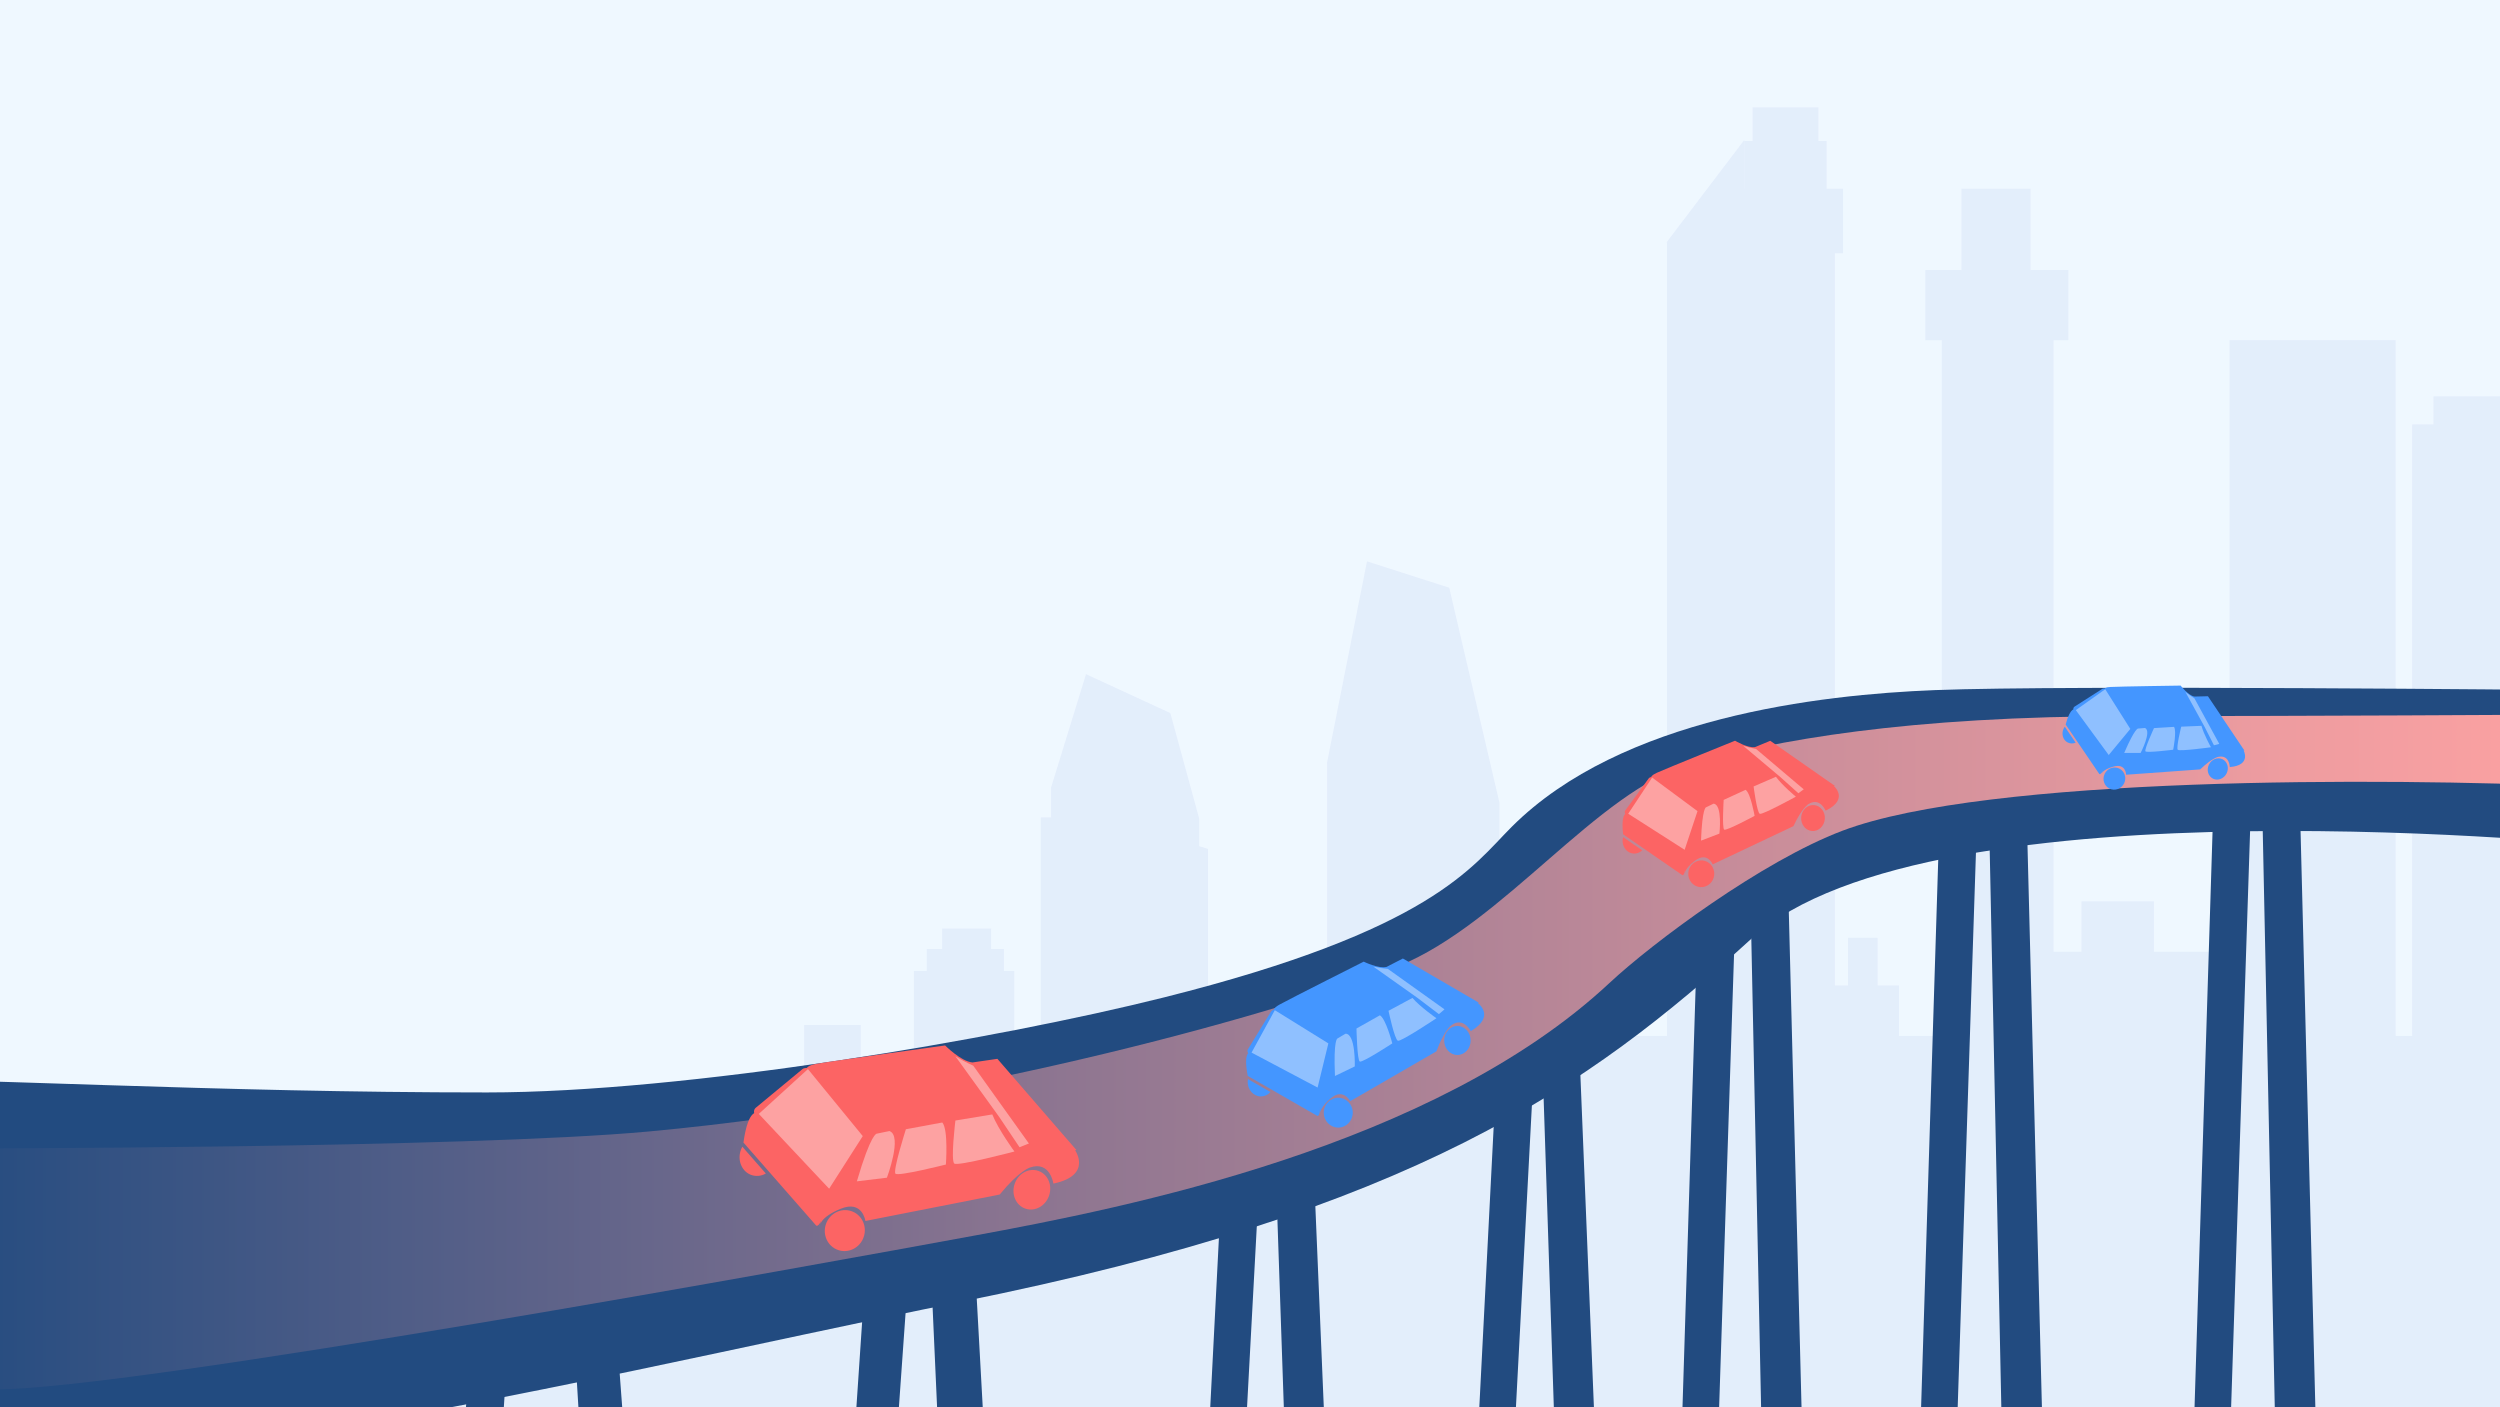
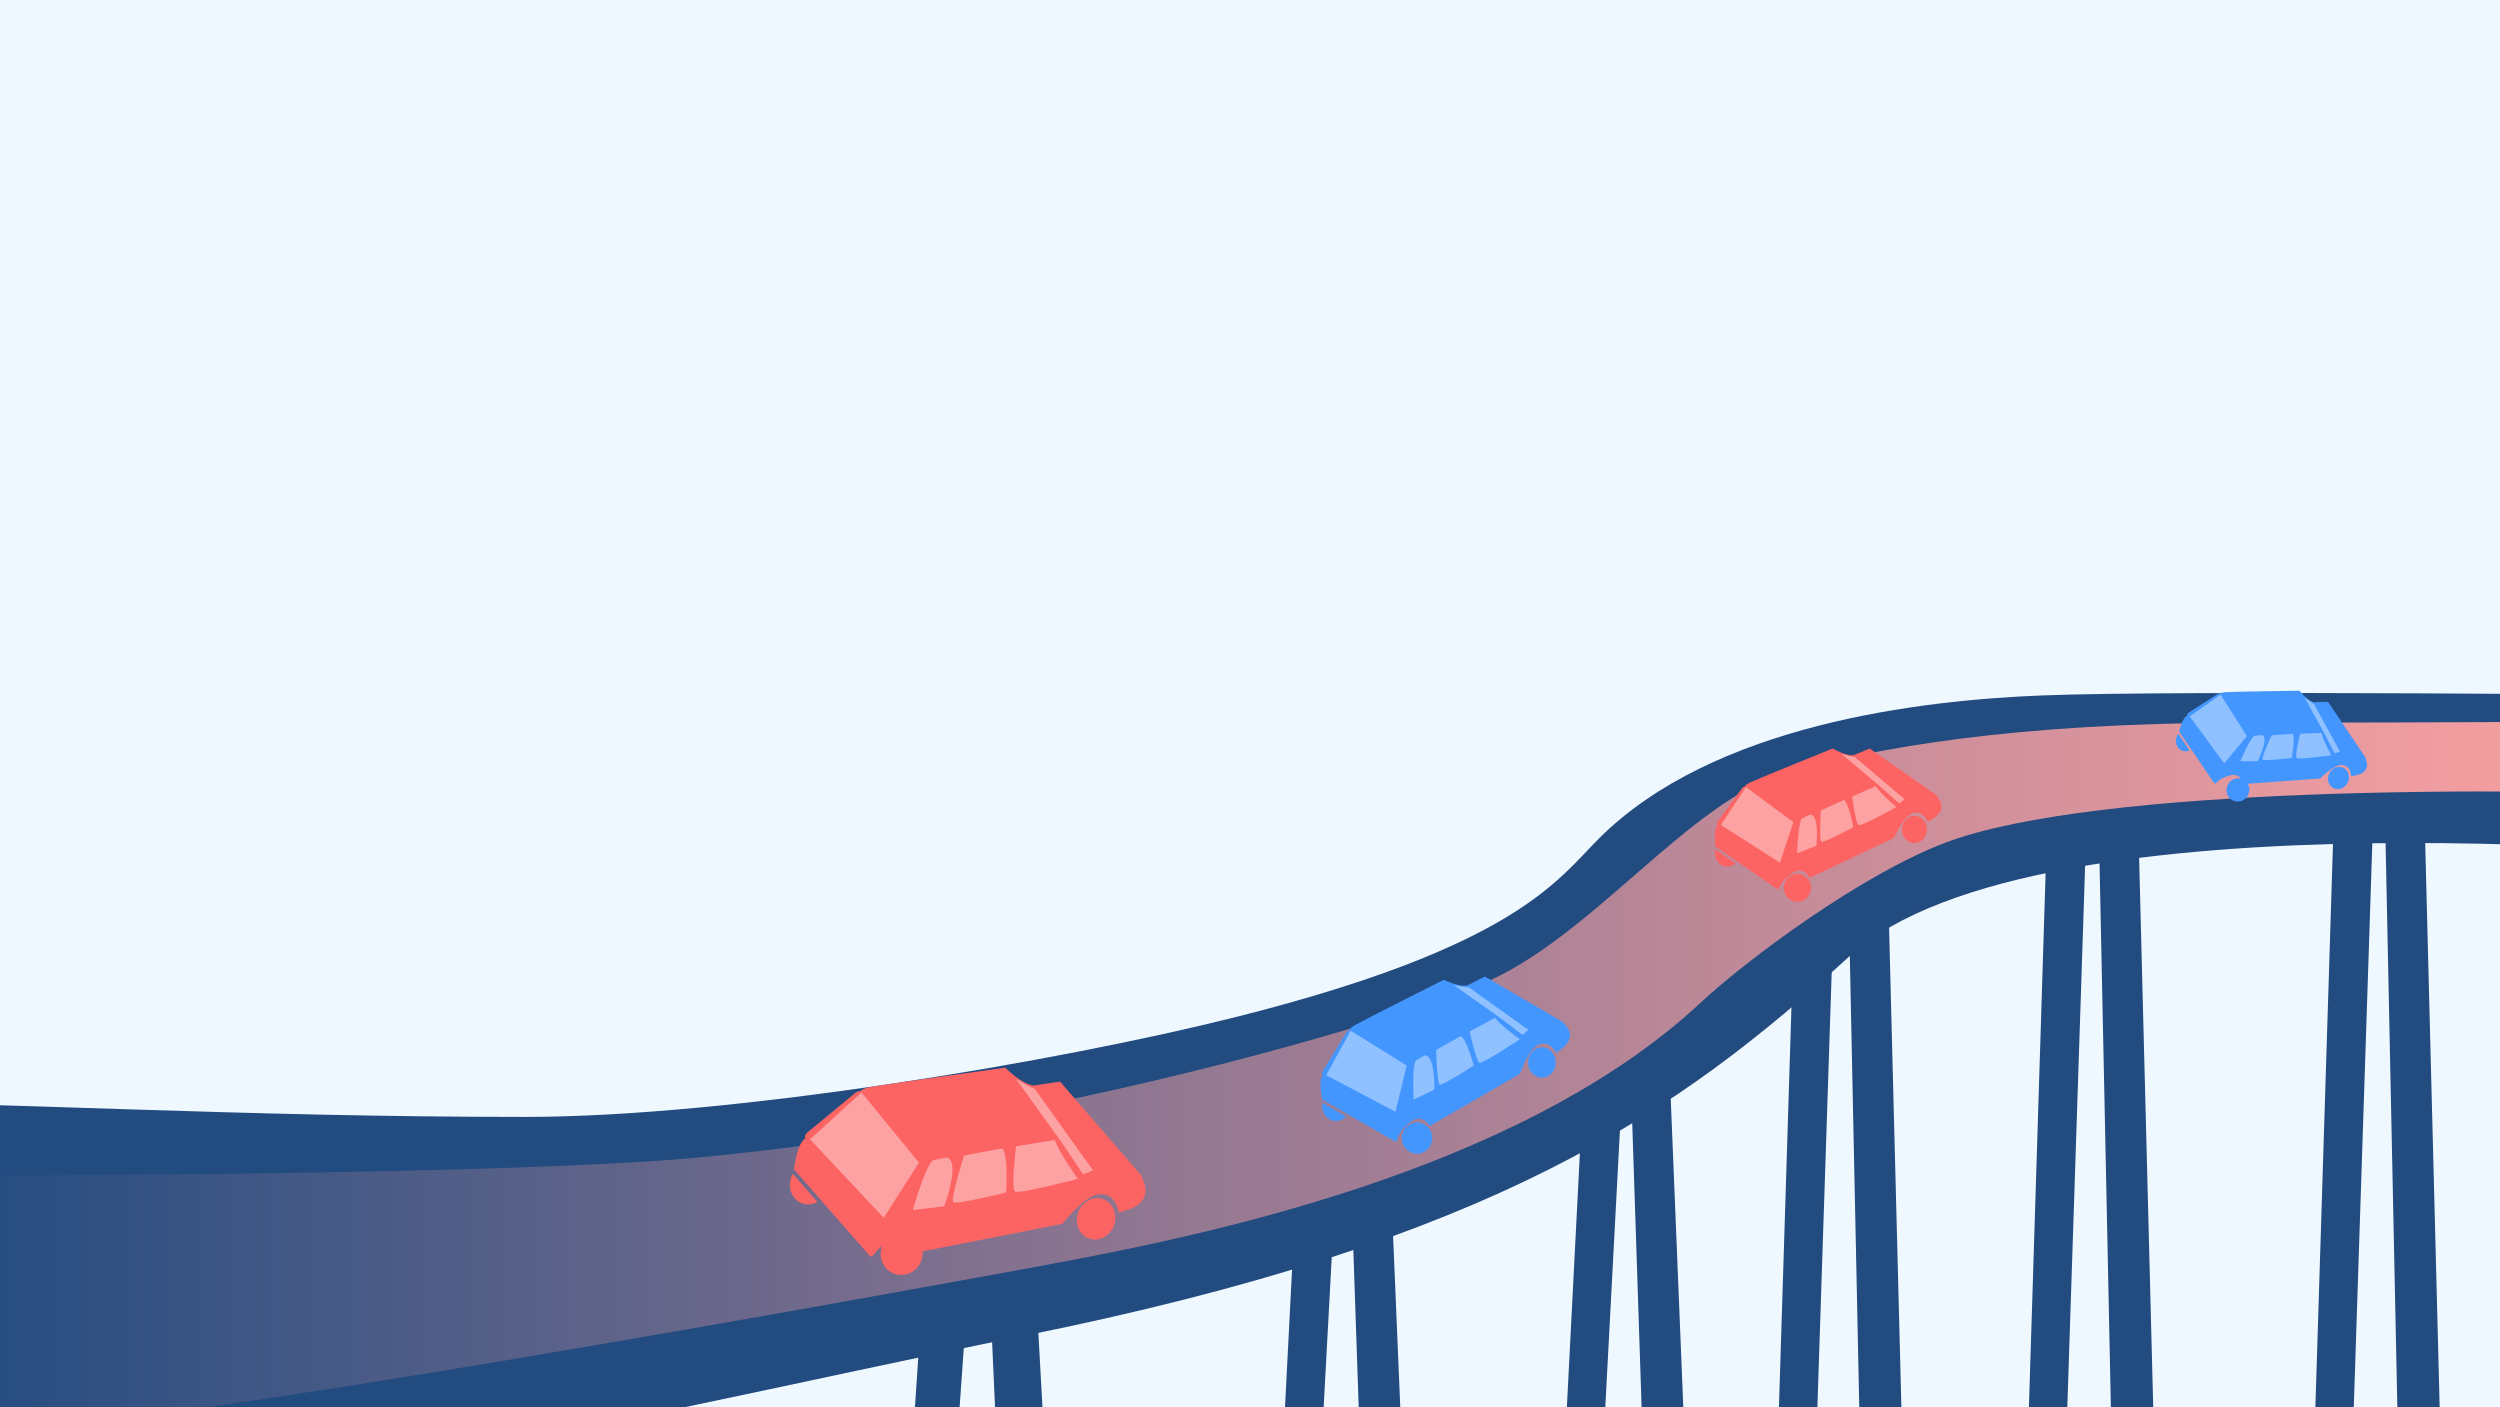
<svg xmlns="http://www.w3.org/2000/svg" id="Layer_1" data-name="Layer 1" viewBox="0 0 1920 1080">
  <defs>
-     <style>.cls-1{fill:#eff8ff;}.cls-2{fill:#566ed1;opacity:0.08;}.cls-3{fill:#224b80;}.cls-4{fill:url(#linear-gradient);}.cls-5{fill:#4496ff;}.cls-6{fill:#8fc0ff;}.cls-7{fill:#fc6464;}.cls-8{fill:#fda2a2;}</style>
-     <linearGradient id="linear-gradient" x1="-58.67" y1="807.94" x2="1980" y2="807.94" gradientUnits="userSpaceOnUse">
+     <style>.cls-1{fill:#eff8ff;}.cls-2{fill:#224b80;}.cls-3{fill:url(#linear-gradient);}.cls-4{fill:#4496ff;}.cls-5{fill:#8fc0ff;}.cls-6{fill:#fc6464;}.cls-7{fill:#fda2a2;}</style>
+     <linearGradient id="linear-gradient" x1="-49.85" y1="825.26" x2="2085.86" y2="825.26" gradientUnits="userSpaceOnUse">
      <stop offset="0" stop-color="#224b80" />
      <stop offset="0.08" stop-color="#365383" />
      <stop offset="0.41" stop-color="#8a7490" />
      <stop offset="0.69" stop-color="#c88d9a" />
      <stop offset="0.89" stop-color="#ee9ca0" />
      <stop offset="1" stop-color="#fda2a2" />
    </linearGradient>
  </defs>
  <rect id="sky" class="cls-1" x="-106" y="-45" width="2109" height="1284" />
-   <path class="cls-2" d="M7330.43,955.13V924.81h-15.15v30.32H7308V914.7h-59.91v19.09h-7.25V914.7h-15.8v19.09h-7.24V841.71H7183.6v50.53h-21.07v13.48h-44.77V588.07h.22l-31.09-41v19.45h-.08V547.48h-3.29V534h-26.33v13.48h-3.3v19.09h-6.58V592.4h3.29V748.16c-11.45-7.46-26-13.78-42.79-19.21V627.21h6.58V599.13H6999.9V566.57h-27.65v32.56h-15.14v28.08H6963v90.08c-22.16-4.7-46.09-8.56-70.45-12v-78.1h-66.5v69.57l-6.58-.8V660.9h-8.56V649.67h-63.87V660.9h-7.24v24.46c-2.39-.27-4.8-.53-7.24-.76V523.9h.48l-8.45-27-41.29-50.6-37.1,43.22-10.58,34.35h.15V684.15q-10.83.71-22,1.67a18.27,18.27,0,0,0-9.29.84q-10.28,1-20.75,2.16V610c0-.29,0-.58,0-.87s0-.5,0-.74v-2.5h-.26c-2.34-12.7-19.45-12-30.59-.59a61.68,61.68,0,0,0-17,41.26,8.63,8.63,0,0,0,0,.89h-.22V695l-1.4.2c-5.39-3.24-13.6-2.12-20.3,3.07q-20.88,3.27-42.16,7v-50H6460v-24l.15-.15V608.55l-19.41-36.63h-14.38l-12.44,25V621.6h-17.78v98.09L6384.87,722v-8.3h-131v36.49l-25.69,5.71v-56c0-.46,0-.93,0-1.4,0-20.46-7.33-38-17.77-45.38V632.61c0-8.13-3-15-7.26-17.67V597.07h-8.67v18.7c-3.63,3.08-6.13,9.45-6.13,16.84v20.72c-10.2,7.55-17.28,25-17.15,45.12v.42h-.06v69.57c-24.14,5.26-47.48,10.22-69.69,14.67L6067,754.39V718.31h-11.23v36.07l-55.11,46q-14.82,1.88-28,2.93L5968.35,792h-16.68V698.87h-.05v-.42c.13-20.15-7-37.57-17.16-45.12V632.61c0-7.39-2.5-13.76-6.13-16.84v-18.7h-8.66v17.87c-4.24,2.63-7.27,9.54-7.27,17.67v20.46c-10.43,7.38-17.77,24.92-17.77,45.38,0,.33,0,.66,0,1V792h-13.91v3.8q-14-1.89-29.15-3.12V593.55h0L5813,428.39l-63.12-20.24L5719.09,563.2l.16,0V791.73c-29.6,1.47-60.31,3.88-91.52,7V629l-6.8-2.16V605.29l-.08,0-22.05-80.61-64.73-29.86v0l-.17-.08.07.41-26.87,87.18h42.79v0l.12,0h-42.74v22.46h-7.9V815.54q-10.23,1.62-20.41,3.3V722.67H5471V705.82h-9.87V690.1h-37.53v15.72h-11.85v16.85h-9.88V832.76q-16.34,3.21-32.26,6.54v-47h-8.56V764.22h-43.45V850.8c-24.46,5.71-47.69,11.57-69.24,17.47-62.6,17.12-137.56,20.05-213.76,14.93V780.53H4884.3v83.6q-8.91-1.59-17.68-3.28V750.37h-42.95V720.21H4734V524.14h-83.37V578h-16.43V750.37h-12.63V720.21h-49.26V444.42h-18.95V412.11H4530.6V381.94h-72v30.17h-19v32.31h-15.16V873.18h-39.15v-655h-15.16V175.11h-82l.22-.08,0,.07h82.09L4318.92,7.84l.14-.78-.33.16,0-.06,0,.07L4194.5,64.52l-42.29,154.66-.15,0v41.35L4139,264.73V597.4h-115V756.84h-16.42V698.66h-27.8v58.18h-16.42V138.57l.3-.1L3904.6-159l-121.1,38.84-74,316.87h0V746.06h-15.16V705.13h-40.77V577.44H3626.9V399.87c0-.63,0-1.26,0-1.9,0-39.26-14.08-72.91-34.09-87.07V271.64c0-15.6-5.81-28.85-13.94-33.89V203.46h-16.63v35.88c-7,5.91-11.75,18.14-11.75,32.3V311.4c-19.57,14.49-33.16,47.9-32.92,86.57v.8h-.09V577.43h-32L3466,629,3317.74,505.27v-69.2h-21.55v69.21L3148,629l-19.52-51.57h-32V398.77h-.11c0-.27,0-.53,0-.8.24-38.67-13.35-72.08-32.92-86.57V271.64c0-14.16-4.8-26.39-11.76-32.3V203.46H3035v34.29c-8.12,5-13.93,18.29-13.93,33.89V310.9c-20,14.16-34.1,47.81-34.1,87.07,0,.91,0,1.8,0,2.7V577.44h-26.69V746.06h-22.59V427.19H2686.37V746.06h-21.61V250.51h-34.11V203.12l-23.87-47.92h-27.6L2542,225.49v43.34l.27.28v46h-22.74V720.21H2498V679.27h-15.16v40.94h-10.11V476.74h-.15c.08-23.74-7.82-53-28.68-74.4-14.62-15-35.52-18.24-47-8.73V300.07h-.41c0-.56.06-1.11,0-1.69-.42-24.59-9.61-55.54-32.67-79.17-21.38-21.92-54.2-23.24-58.69,1.14h-.5v4.78c0,.48,0,.93,0,1.42s0,1.12,0,1.68V421.09a97.76,97.76,0,0,0-21.25-33.83c-20.93-21.45-54.76-18.9-55.22,10.8a119.72,119.72,0,0,0,1.31,20.51H2229V720.21h-24V63.08h.3l-20.31-65.9-71.18-82.92-79.21,97.07-16.21,51.75h.92v810.1h-13.9V325.92h-13.89V304.38H1868.94v21.54h-16.42V922.74h0V795.62h-12.64V261.29H1712.3V731h-58.11V692.2h-55.58V731h-21.47V261.29h11.37V207.42h-29.06V144.94h-53v62.48h-27.79v53.87h12.63V795.62H1458.4V756.84H1442V720.21h-22.74v36.63h-10.1V194.5h6.32V144.94h-12.64V108.31h-6.31V82.46H1346v25.85h-6.32v36.63h-.15V107.63l-59.65,78.56h.43V795.62H1248V697.21c-3-9.24-7.79-16.63-13.54-20.88V655.61c0-7.39-2.5-13.76-6.13-16.84v-18.7h-8.66v17.87c-4.24,2.63-7.27,9.54-7.27,17.67v20.46c-10.43,7.38-17.77,24.92-17.77,45.38,0,.33,0,.66,0,1V815h-13.91v3.8q-14-1.89-29.15-3.12V616.55h0L1113,451.39l-63.12-20.24L1019.09,586.2l.16,0V814.73c-29.6,1.47-60.31,3.88-91.52,7V652l-6.8-2.16V628.29l-.08,0L898.8,547.65l-64.73-29.86v0l-.17-.08.07.41-26.87,87.18h42.79v0l.12,0H807.24v22.46h-7.9V838.54q-10.23,1.62-20.41,3.3V745.67H771V728.82h-9.87V713.1H723.62v15.72H711.77v16.85h-9.88V855.76q-16.33,3.21-32.26,6.54v-47h-8.56V787.22H617.62V873.8c-24.46,5.71-47.69,11.57-69.24,17.47-9.2,2.51-18.68,4.7-28.38,6.63V896H-203.53q-3.72.78-7.47,1.5v247H517v1h729v66H5087.63V1028.31h-50.48v-53.5l122.45,2.61V1027h-26.31v95.46H7256V1027H7241.5V975.34h139.62V955.13Z" />
-   <path id="Path_5" data-name="Path 5" class="cls-3" d="M1737.11,605.82l28.3-22.82,15.34,597.33-31.9-11.86Z" />
-   <path id="Path_6" data-name="Path 6" class="cls-3" d="M1729.15,605.66l-28.29-18.81-18.57,593.48,28.29-10.76Z" />
-   <path id="Path_5-2" data-name="Path 5" class="cls-3" d="M1527.11,605.82l28.3-22.82,15.34,597.33-31.9-11.86Z" />
-   <path id="Path_6-2" data-name="Path 6" class="cls-3" d="M1519.15,605.66l-28.29-18.81-18.57,593.48,28.29-10.76Z" />
-   <path id="Path_5-3" data-name="Path 5" class="cls-3" d="M1343.11,629.82l28.3-22.82,15.34,597.33-31.9-11.86Z" />
-   <path id="Path_6-3" data-name="Path 6" class="cls-3" d="M1335.15,629.66l-28.29-18.81-18.57,593.48,28.29-10.76Z" />
-   <path id="Path_5-4" data-name="Path 5" class="cls-3" d="M978.11,850.57l28.3-13.94,15.34,364.7-31.9-7.24Z" />
-   <path id="Path_6-4" data-name="Path 6" class="cls-3" d="M970.15,850.47,941.86,839l-18.57,362.35,28.29-6.57Z" />
-   <path id="Path_5-5" data-name="Path 5" class="cls-3" d="M711.86,906.55l32.6-12.23,17.66,320.06L725.39,1208Z" />
-   <path id="Path_6-5" data-name="Path 6" class="cls-3" d="M702.7,906.46l-32.59-10.08-21.38,318,32.58-5.76Z" />
-   <path id="Path_5-6" data-name="Path 5" class="cls-3" d="M161.26,1007.93l32.39-7.73,17.55,202.3-36.5-4Z" />
-   <path id="Path_6-6" data-name="Path 6" class="cls-3" d="M143.7,940.79l-34-8.57L87.4,1202.5l34-4.89Z" />
-   <path id="Path_5-7" data-name="Path 5" class="cls-3" d="M438.43,985.49l31.65-8.77,17.14,229.42-35.66-4.55Z" />
-   <path id="Path_6-7" data-name="Path 6" class="cls-3" d="M397.81,915.52l-29-9.67-19.06,304.9,29-5.53Z" />
-   <path id="Path_5-8" data-name="Path 5" class="cls-3" d="M1213.41,817.63l15.34,376.7-31.9-7.24-11.74-355.52" />
-   <path id="Path_6-8" data-name="Path 6" class="cls-3" d="M1148.86,832l-18.57,362.35,28.29-6.57,18.57-351.29" />
-   <path class="cls-3" d="M1161,635c-30.44,30.44-61,79.28-267,131-128.63,32.29-367.48,73-520,73-212,0-376-10.69-580-13-22.56,52.75-15.44,223.25-38,276,202.76,82.42,681.66-42,981-102,349-70,482-164,608-279,137.62-125.6,659-71,659-71l-34-120s-382-4-484,0C1397.44,533.47,1245,551,1161,635Z" />
-   <path class="cls-4" d="M-34,882s391.39,0,532-13c249-23,497.61-95.06,576-127,81-33,153-135,224-155,64.64-18.21,165-37,337-37,131,0,322-1.12,322-1.12L1980,604c-148-6.79-454-8-565,34-61.65,23.33-145.6,85.82-179,117C1101,881,864,927.67,748,949S97,1068-4,1067C-106,1066-34,882-34,882Z" />
-   <path class="cls-5" d="M958.42,828.73a12.14,12.14,0,0,0-.2,2.19c0,6.16,4.56,11.15,10.17,11.15a9.73,9.73,0,0,0,7.31-3.41Z" />
-   <ellipse class="cls-5" cx="1027.77" cy="854.52" rx="11.15" ry="11.48" />
-   <ellipse class="cls-5" cx="1119.29" cy="799.08" rx="10.17" ry="11.15" />
-   <path class="cls-5" d="M1087.81,764.78l-67.63,36.54L980.59,778s-6.48-1.77,2.28-6.59,64.46-32.87,64.46-32.87,11.3,5.58,17.51,4.06l12.58-6.47L1135.65,770l-20.05,13.07S1104.56,788.51,1087.81,764.78Z" />
-   <path class="cls-5" d="M1134.38,769.85s15.1,10.28-4.82,22.08c0,0-5.84-11.54-15.23-4.31,0,0-5.07,3.42-11.16,19.79l-66.24,38.33s-5.33-10.66-15.23-2-8,13.32-8,13.32l-2-21.95,8.51-35.79,67-37.3,23.09,17.76Z" />
-   <path class="cls-5" d="M976.14,776.86l-17.66,28.85a2.75,2.75,0,0,0,1.12,3.89l51.2,25.3a2.74,2.74,0,0,0,3.9-1.91l6.77-33.29a2.75,2.75,0,0,0-1.31-2.92l-37.78-21.94a2.77,2.77,0,0,0-2.46-.15l-2.52,1.08A2.74,2.74,0,0,0,976.14,776.86Z" />
-   <path class="cls-6" d="M1103.17,782s-12.57-8.75-18.4-15.6l-18.4,9.89s4.69,22.21,7.23,23S1103.17,782,1103.17,782Z" />
-   <path class="cls-6" d="M1069.28,801.32s-4.94-19-9.51-21.57l-18,10.15s.51,24.37,2.54,25.38S1069.28,801.32,1069.28,801.32Z" />
-   <polygon class="cls-6" points="1020.18 801.32 1011.55 836.73 960.54 809.57 979.06 775.82 1020.18 801.32" />
-   <path class="cls-6" d="M1040.48,819s.76-25.12-7.11-25.12l-6.21,3.68s-3.18.5-1.91,28.8Z" />
-   <path class="cls-5" d="M1012.56,835.58l-52-27.53s-6.1-1.4-2.29,18.27L1011.67,857S1015.61,859.19,1012.56,835.58Z" />
-   <path class="cls-6" d="M1054.69,742.32a79,79,0,0,0,11.17,1.77l43.52,31.09-4.31,3.68-16.37-12.43Z" />
-   <path class="cls-7" d="M1246.51,642.9a11.07,11.07,0,0,0-.34,1.94c-.45,5.5,3.25,10.29,8.26,10.7a8.68,8.68,0,0,0,6.78-2.5Z" />
-   <ellipse class="cls-7" cx="1306.54" cy="671.03" rx="10.29" ry="9.99" transform="translate(530.52 1918.08) rotate(-85.29)" />
-   <ellipse class="cls-7" cx="1392.36" cy="628.25" rx="9.99" ry="9.11" transform="translate(651.93 1964.34) rotate(-85.29)" />
-   <path class="cls-7" d="M1366.77,595.3,1303.68,623,1270,599.2s-5.65-2.06,2.52-5.73,60-24.61,60-24.61,9.68,5.82,15.34,4.92l11.71-4.86,49.51,34.55-18.87,10.19S1380,617.73,1366.77,595.3Z" />
-   <path class="cls-7" d="M1408,603.26s12.73,10.29-5.93,19.36c0,0-4.37-10.74-13.29-5,0,0-4.78,2.69-11.42,16.86l-62,29.35s-4-9.91-13.45-2.93-8.12,11.31-8.12,11.31l-.2-19.76,10.23-31.33,62.58-28.39,19.32,17.57Z" />
-   <path class="cls-7" d="M1266.15,597.88l-17.9,24.46a2.46,2.46,0,0,0,.72,3.56l43.86,26.36a2.46,2.46,0,0,0,3.63-1.42l8.49-29.23a2.45,2.45,0,0,0-1-2.7l-32.13-22.38a2.47,2.47,0,0,0-2.19-.31l-2.33.78A2.45,2.45,0,0,0,1266.15,597.88Z" />
-   <path class="cls-8" d="M1379.21,611.84s-10.57-8.74-15.28-15.29L1346.77,604s2.56,20.17,4.77,21S1379.21,611.84,1379.21,611.84Z" />
-   <path class="cls-8" d="M1347.53,626.58s-3-17.37-6.91-20l-16.84,7.74s-1.34,21.8.4,22.85S1347.53,626.58,1347.53,626.58Z" />
-   <polygon class="cls-8" points="1303.68 622.96 1293.37 653.95 1249.81 625.94 1268.84 597.16 1303.68 622.96" />
-   <path class="cls-8" d="M1320.51,640.21s2.53-22.38-4.5-23l-5.82,2.83s-2.87.22-3.82,25.58Z" />
-   <path class="cls-7" d="M1294.36,653l-44.44-28.42s-5.34-1.69-3.38,16.15L1292,672.09S1295.34,674.3,1294.36,653Z" />
-   <path class="cls-8" d="M1338.84,572.81a71.26,71.26,0,0,0,9.84,2.4l36.59,31-4.12,3-13.71-12.31Z" />
-   <path class="cls-5" d="M1585.75,558.09a9.27,9.27,0,0,0-.84,1.4c-2,4.13-.58,9,3.19,10.79a7.23,7.23,0,0,0,6,.09Z" />
-   <ellipse class="cls-5" cx="1623.85" cy="597.95" rx="8.56" ry="8.31" transform="translate(376.87 1797.73) rotate(-64.11)" />
-   <ellipse class="cls-5" cx="1703.26" cy="590.56" rx="8.31" ry="7.58" transform="translate(428.25 1865.01) rotate(-64.11)" />
-   <path class="cls-5" d="M1693.32,557.32l-57.24,2.49-18.95-28.54s-3.76-3.29,3.68-3.68,53.92-1.06,53.92-1.06,5.75,7.42,10.42,8.43l10.54-.25,28,41.67L1706,578.61S1696.83,578.68,1693.32,557.32Z" />
-   <path class="cls-5" d="M1722.89,575.88s6.78,11.8-10.42,13.23c0,0-.15-9.64-8.8-7.85,0,0-4.52.65-13.93,9.64L1632.86,595s-.11-8.88-9.55-6.31-9.7,6.33-9.7,6.33l5.78-15.38,17.35-21.23,57.06-3.21,9.71,19.43Z" />
-   <path class="cls-5" d="M1614.51,529.08l-21.23,13.59a2,2,0,0,0-.51,3l26.09,33.62a2,2,0,0,0,3.24,0l15.37-20.12a2,2,0,0,0,.07-2.38l-18.19-27a2,2,0,0,0-1.6-.9l-2-.1A2,2,0,0,0,1614.51,529.08Z" />
-   <path class="cls-6" d="M1698,573.89s-5.58-10-7.26-16.46l-15.56.65s-4.08,16.42-2.62,17.76S1698,573.89,1698,573.89Z" />
-   <path class="cls-6" d="M1669,575.79s2.88-14.37.64-17.56l-15.38.95s-7.59,16.5-6.56,17.84S1669,575.79,1669,575.79Z" />
-   <polygon class="cls-6" points="1636.08 559.81 1618.77 580.74 1593.4 545.93 1616.81 529.33 1636.08 559.81" />
-   <path class="cls-6" d="M1644,578.25s8.69-16.6,3.41-19.16l-5.36.44s-2.3-.69-10.65,18.7Z" />
-   <path class="cls-5" d="M1619.82,580.31l-25.92-35.4s-3.63-2.92-7.48,11.51l25.83,38S1614.18,597.12,1619.82,580.31Z" />
-   <path class="cls-6" d="M1678.42,531.48a59.62,59.62,0,0,0,6.91,4.83l19.07,35-4.09,1.06-6.93-13.67Z" />
-   <path class="cls-7" d="M570.12,880.68a16.67,16.67,0,0,0-1.23,2.75c-2.74,8,1,16.53,8.26,19a13.39,13.39,0,0,0,11-1.18Z" />
-   <ellipse class="cls-7" cx="648.8" cy="945.05" rx="15.78" ry="15.33" transform="translate(-455.39 1252.99) rotate(-71.11)" />
-   <ellipse class="cls-7" cx="792.45" cy="913.69" rx="15.33" ry="13.97" transform="translate(-328.57 1367.69) rotate(-71.11)" />
-   <path class="cls-7" d="M766.79,855.09,662.6,872.52l-41.09-48s-7.62-5.19,5.91-7.56,98.42-14.06,98.42-14.06,12.2,12.29,21,13.07L766,813.18l60.64,70-31.88,8.08S778,893.39,766.79,855.09Z" />
-   <path class="cls-7" d="M825.08,882.4S840.14,902.48,809,909c0,0-2.46-17.61-17.88-12.39,0,0-8.13,2.2-23.33,20.77L664.62,937.71s-2.19-16.23-18.9-9.41-16.32,13.76-16.32,13.76l7.13-29.44,27-42.74,103.7-18.7,22.13,33.37Z" />
-   <path class="cls-7" d="M616.22,821.13l-35.79,29.64a3.78,3.78,0,0,0-.27,5.56L635.47,912a3.77,3.77,0,0,0,5.92-.75L665,871a3.76,3.76,0,0,0-.41-4.38l-39.36-45.32A3.77,3.77,0,0,0,622.1,820l-3.76.28A3.76,3.76,0,0,0,616.22,821.13Z" />
-   <path class="cls-8" d="M779.07,884.36s-12.44-17-17-28.48l-28.32,4.68s-3.77,31-.81,33.08S779.07,884.36,779.07,884.36Z" />
-   <path class="cls-8" d="M726.44,894.36s2-27-2.77-32.28l-27.95,5.18s-10.17,31.91-8,34.13S726.44,894.36,726.44,894.36Z" />
-   <polygon class="cls-8" points="662.6 872.52 635.63 914.71 581.39 856.71 620.49 821.07 662.6 872.52" />
-   <path class="cls-8" d="M681.15,904.48s12.16-32.33,1.94-35.83l-9.73,2s-4.35-.75-15.28,36.61Z" />
-   <path class="cls-7" d="M637.46,913.67l-55.39-58.94s-7.3-4.52-11.1,22.74l55.79,63.69S630.92,945.71,637.46,913.67Z" />
-   <path class="cls-8" d="M733.72,811.16a109.61,109.61,0,0,0,13.73,7.27l42.75,59.78L783,881.08l-15.75-23.45Z" />
+   <path id="Path_5" data-name="Path 5" class="cls-2" d="M1831.41,613.52l29.65-23.91,16.06,625.76L1843.71,1203Z" />
+   <path id="Path_6" data-name="Path 6" class="cls-2" d="M1823.07,613.35l-29.64-19.71L1774,1215.37l29.64-11.27Z" />
+   <path id="Path_5-2" data-name="Path 5" class="cls-2" d="M1611.41,613.52l29.65-23.91,16.07,625.76L1623.71,1203Z" />
+   <path id="Path_6-2" data-name="Path 6" class="cls-2" d="M1603.07,613.35l-29.64-19.71L1554,1215.37l29.63-11.27Z" />
+   <path id="Path_5-3" data-name="Path 5" class="cls-2" d="M1418.65,638.66l29.65-23.91,16.07,625.76L1431,1228.09Z" />
+   <path id="Path_6-3" data-name="Path 6" class="cls-2" d="M1410.31,638.49l-29.63-19.71-19.45,621.74,29.63-11.28Z" />
+   <path id="Path_5-4" data-name="Path 5" class="cls-2" d="M1036.28,869.91l29.65-14.59,16.07,382-33.42-7.58Z" />
+   <path id="Path_6-4" data-name="Path 6" class="cls-2" d="M1027.94,869.81l-29.64-12-19.45,379.59,29.64-6.88Z" />
+   <path id="Path_5-5" data-name="Path 5" class="cls-2" d="M757.36,928.56l34.15-12.82L810,1251l-38.48-6.65Z" />
+   <path id="Path_6-5" data-name="Path 6" class="cls-2" d="M747.76,928.46,713.62,917.9,691.22,1251l34.13-6Z" />
+   <path id="Path_5-6" data-name="Path 5" class="cls-2" d="M180.55,1034.76l33.93-8.1,18.39,211.94-38.24-4.21Z" />
+   <path id="Path_6-6" data-name="Path 6" class="cls-2" d="M162.15,964.43l-35.61-9L103.18,1238.6l35.6-5.13Z" />
+   <path id="Path_5-7" data-name="Path 5" class="cls-2" d="M470.91,1011.25l33.15-9.18,18,240.34-37.36-4.77Z" />
+   <path id="Path_6-7" data-name="Path 6" class="cls-2" d="M428.36,938l-30.43-10.12-20,319.4,30.42-5.79Z" />
+   <path id="Path_5-8" data-name="Path 5" class="cls-2" d="M1282.78,835.41,1298.85,1230l-33.42-7.59L1253.13,850" />
+   <path id="Path_6-8" data-name="Path 6" class="cls-2" d="M1215.15,850.44,1195.71,1230l29.63-6.88,19.45-368" />
+   <path class="cls-2" d="M1227.88,644.08C1196,676,1164,727.14,948.17,781.32c-134.75,33.83-385,76.47-544.75,76.47-222.1,0-393.92-11.19-607.61-13.61-23.63,55.25-16.18,233.88-39.81,289.13,212.41,86.35,714.1-44,1027.69-106.85,365.62-73.33,505-171.81,636.94-292.28C1564.8,602.6,2111,659.8,2111,659.8l-35.62-125.71s-400.18-4.19-507,0C1475.57,537.72,1315.87,556.09,1227.88,644.08Z" />
+   <path class="cls-3" d="M-24,902.84s410,0,557.32-13.62c260.85-24.09,521.29-99.59,603.41-133C1221.59,721.61,1297,614.75,1371.4,593.8c67.72-19.08,172.85-38.76,353-38.76,137.23,0,337.32-1.18,337.32-1.18l24.1,57.75c-155.05-7.11-475.61-8.38-591.9,35.62-64.58,24.43-152.52,89.91-187.52,122.57C1165,901.79,916.74,950.69,795.22,973s-682,124.67-787.8,123.62C-99.43,1095.58-24,902.84-24,902.84Z" />
+   <path class="cls-4" d="M1015.65,847a13.18,13.18,0,0,0-.2,2.29c0,6.45,4.77,11.68,10.65,11.68a10.15,10.15,0,0,0,7.65-3.57Z" />
+   <ellipse class="cls-4" cx="1088.3" cy="874.05" rx="11.68" ry="12.03" />
+   <ellipse class="cls-4" cx="1184.18" cy="815.98" rx="10.65" ry="11.68" />
+   <path class="cls-4" d="M1151.2,780l-70.85,38.28-41.48-24.46s-6.78-1.86,2.4-6.91,67.53-34.43,67.53-34.43,11.83,5.85,18.34,4.25l13.18-6.77,61,35.49-21,13.69S1168.75,804.9,1151.2,780Z" />
+   <path class="cls-4" d="M1200,785.36s15.82,10.76-5,23.13c0,0-6.12-12.1-16-4.52,0,0-5.32,3.59-11.7,20.73l-69.39,40.15s-5.59-11.17-16-2.13-8.37,14-8.37,14l-2.13-23,8.91-37.48,70.19-39.09,24.19,18.61Z" />
+   <path class="cls-4" d="M1034.21,792.7l-18.5,30.22a2.87,2.87,0,0,0,1.18,4.07l53.63,26.51a2.88,2.88,0,0,0,4.09-2l7.09-34.87a2.86,2.86,0,0,0-1.37-3.06l-39.58-23a2.9,2.9,0,0,0-2.58-.15l-2.64,1.13A2.82,2.82,0,0,0,1034.21,792.7Z" />
+   <path class="cls-5" d="M1167.29,798.12S1154.13,789,1148,781.77l-19.27,10.37s4.92,23.26,7.57,24.06S1167.29,798.12,1167.29,798.12Z" />
+   <path class="cls-5" d="M1131.79,818.32s-5.18-19.94-10-22.6L1103,806.36s.53,25.52,2.66,26.59S1131.79,818.32,1131.79,818.32Z" />
+   <polygon class="cls-5" points="1080.35 818.32 1071.31 855.41 1017.87 826.97 1037.28 791.6 1080.35 818.32" />
+   <path class="cls-5" d="M1101.62,836.8s.8-26.32-7.45-26.32l-6.51,3.86s-3.32.53-2,30.17Z" />
+   <path class="cls-4" d="M1072.37,854.22l-54.5-28.85s-6.38-1.46-2.39,19.14l56,32.17S1075.56,878.94,1072.37,854.22Z" />
+   <path class="cls-5" d="M1116.51,756.51a83.7,83.7,0,0,0,11.7,1.86l45.59,32.57-4.52,3.85-17.15-13Z" />
+   <path class="cls-6" d="M1317.45,652.36a12.12,12.12,0,0,0-.35,2c-.47,5.76,3.4,10.78,8.66,11.22a9.12,9.12,0,0,0,7.09-2.63Z" />
+   <ellipse class="cls-6" cx="1380.35" cy="681.83" rx="10.78" ry="10.47" transform="translate(587.51 2001.54) rotate(-85.29)" />
+   <ellipse class="cls-6" cx="1470.24" cy="637.02" rx="10.47" ry="9.55" transform="translate(714.69 2050) rotate(-85.29)" />
+   <path class="cls-6" d="M1443.44,602.5l-66.1,29-35.24-24.9s-5.92-2.16,2.65-6,62.84-25.78,62.84-25.78,10.14,6.09,16.07,5.15l12.27-5.09,51.86,36.19L1468,621.73S1457.28,626,1443.44,602.5Z" />
+   <path class="cls-6" d="M1486.62,610.83s13.33,10.78-6.22,20.29c0,0-4.57-11.25-13.91-5.21,0,0-5,2.81-12,17.66l-64.93,30.75s-4.16-10.39-14.09-3.07-8.5,11.84-8.5,11.84l-.21-20.69,10.71-32.82,65.56-29.75,20.24,18.41Z" />
+   <path class="cls-6" d="M1338,605.2l-18.75,25.62a2.59,2.59,0,0,0,.75,3.73l46,27.62a2.58,2.58,0,0,0,3.8-1.49l8.9-30.62a2.59,2.59,0,0,0-1-2.84L1344,603.79a2.56,2.56,0,0,0-2.29-.33l-2.44.82A2.54,2.54,0,0,0,1338,605.2Z" />
+   <path class="cls-7" d="M1456.47,619.82s-11.08-9.16-16-16l-18,7.85s2.69,21.13,5,22S1456.47,619.82,1456.47,619.82Z" />
+   <path class="cls-7" d="M1423.29,635.26s-3.16-18.19-7.24-20.92l-17.64,8.11s-1.41,22.84.42,23.94S1423.29,635.26,1423.29,635.26Z" />
+   <polygon class="cls-7" points="1377.34 631.48 1366.54 663.93 1320.91 634.6 1340.84 604.44 1377.34 631.48" />
+   <path class="cls-7" d="M1395,649.54s2.65-23.45-4.71-24l-6.1,3s-3,.23-4,26.8Z" />
+   <path class="cls-6" d="M1367.58,662.94,1321,633.17s-5.59-1.77-3.55,16.92l47.62,32.85S1368.61,685.26,1367.58,662.94Z" />
+   <path class="cls-7" d="M1414.18,578.93a74.74,74.74,0,0,0,10.31,2.52l38.33,32.44L1458.5,617l-14.36-12.89Z" />
+   <path class="cls-4" d="M1672.84,563.52A9.28,9.28,0,0,0,1672,565c-2.1,4.33-.6,9.39,3.34,11.3a7.55,7.55,0,0,0,6.29.1Z" />
+   <ellipse class="cls-4" cx="1712.76" cy="605.27" rx="8.96" ry="8.71" transform="matrix(0.44, -0.9, 0.9, 0.44, 420.37, 1881.84)" />
+   <ellipse class="cls-4" cx="1795.95" cy="597.53" rx="8.71" ry="7.94" transform="translate(474.2 1952.32) rotate(-64.11)" />
+   <path class="cls-4" d="M1785.53,562.71l-60,2.61-19.85-29.9s-3.94-3.45,3.85-3.86,56.48-1.1,56.48-1.1,6,7.77,10.92,8.82l11-.26,29.35,43.65L1798.82,585S1789.21,585.08,1785.53,562.71Z" />
+   <path class="cls-4" d="M1816.51,582.15s7.11,12.37-10.91,13.86c0,0-.16-10.1-9.23-8.22,0,0-4.73.68-14.59,10.1l-59.59,4.33s-.11-9.3-10-6.61-10.16,6.63-10.16,6.63l6.06-16.11,18.17-22.24,59.78-3.36,10.16,20.35Z" />
+   <path class="cls-4" d="M1703,533.12l-22.24,14.24a2.15,2.15,0,0,0-.53,3.12l27.33,35.22a2.14,2.14,0,0,0,3.39,0L1727,564.62a2.16,2.16,0,0,0,.07-2.5L1708,533.83a2.14,2.14,0,0,0-1.67-.94l-2.14-.1A2.13,2.13,0,0,0,1703,533.12Z" />
+   <path class="cls-5" d="M1790.43,580.06s-5.84-10.43-7.6-17.23l-16.3.68s-4.27,17.19-2.75,18.59S1790.43,580.06,1790.43,580.06Z" />
+   <path class="cls-5" d="M1760.06,582.06s3-15.06.67-18.4l-16.12,1s-7.95,17.29-6.87,18.69S1760.06,582.06,1760.06,582.06Z" />
+   <polygon class="cls-5" points="1725.57 565.32 1707.43 587.24 1680.86 550.78 1705.38 533.39 1725.57 565.32" />
+   <path class="cls-5" d="M1733.81,584.63s9.1-17.39,3.58-20.07l-5.62.46s-2.41-.72-11.16,19.59Z" />
+   <path class="cls-4" d="M1708.54,586.79l-27.16-37.08s-3.8-3.06-7.83,12.06l27,39.78S1702.63,604.4,1708.54,586.79Z" />
+   <path class="cls-5" d="M1769.93,535.64a61.92,61.92,0,0,0,7.23,5.05l20,36.68-4.29,1.11-7.26-14.31Z" />
+   <path class="cls-6" d="M608.87,901.46a17.05,17.05,0,0,0-1.29,2.88c-2.87,8.39,1,17.31,8.65,19.93A14,14,0,0,0,627.77,923Z" />
+   <ellipse class="cls-6" cx="691.3" cy="968.9" rx="16.53" ry="16.05" transform="matrix(0.32, -0.95, 0.95, 0.32, -449.21, 1309.32)" />
+   <ellipse class="cls-6" cx="841.78" cy="936.04" rx="16.05" ry="14.64" transform="translate(-316.36 1429.48) rotate(-71.11)" />
+   <path class="cls-6" d="M814.9,874.65,705.75,892.91l-43-50.25s-8-5.44,6.18-7.93S772,820,772,820s12.78,12.87,22,13.69l20.15-3L877.63,904l-33.4,8.46S826.65,914.77,814.9,874.65Z" />
+   <path class="cls-6" d="M876,903.26s15.78,21-16.85,27.83c0,0-2.57-18.45-18.73-13,0,0-8.51,2.3-24.44,21.76L707.87,961.2s-2.29-17-19.8-9.86S671,965.76,671,965.76l7.46-30.84,28.26-44.78,108.64-19.59,23.17,35Z" />
+   <path class="cls-6" d="M657.17,839.07l-37.49,31a4,4,0,0,0-.29,5.83l57.94,58.32a4,4,0,0,0,6.2-.79l24.74-42.18a4,4,0,0,0-.43-4.59l-41.23-47.48a3.92,3.92,0,0,0-3.28-1.35l-3.94.29A4,4,0,0,0,657.17,839.07Z" />
+   <path class="cls-7" d="M827.77,905.31s-13-17.78-17.79-29.83l-29.67,4.9s-3.95,32.44-.85,34.66S827.77,905.31,827.77,905.31Z" />
+   <path class="cls-7" d="M772.64,915.79s2.12-28.23-2.91-33.82l-29.28,5.43s-10.66,33.42-8.37,35.75S772.64,915.79,772.64,915.79Z" />
+   <polygon class="cls-7" points="705.75 892.91 677.5 937.11 620.68 876.35 661.64 839.01 705.75 892.91" />
+   <path class="cls-7" d="M725.18,926.39s12.75-33.86,2-37.53L717,891s-4.56-.78-16,38.35Z" />
+   <path class="cls-6" d="M679.41,936l-58-61.75s-7.65-4.74-11.63,23.83l58.45,66.72S672.56,969.59,679.41,936Z" />
+   <path class="cls-7" d="M780.26,828.62a114.23,114.23,0,0,0,14.38,7.63l44.79,62.62-7.59,3-16.5-24.57Z" />
</svg>
